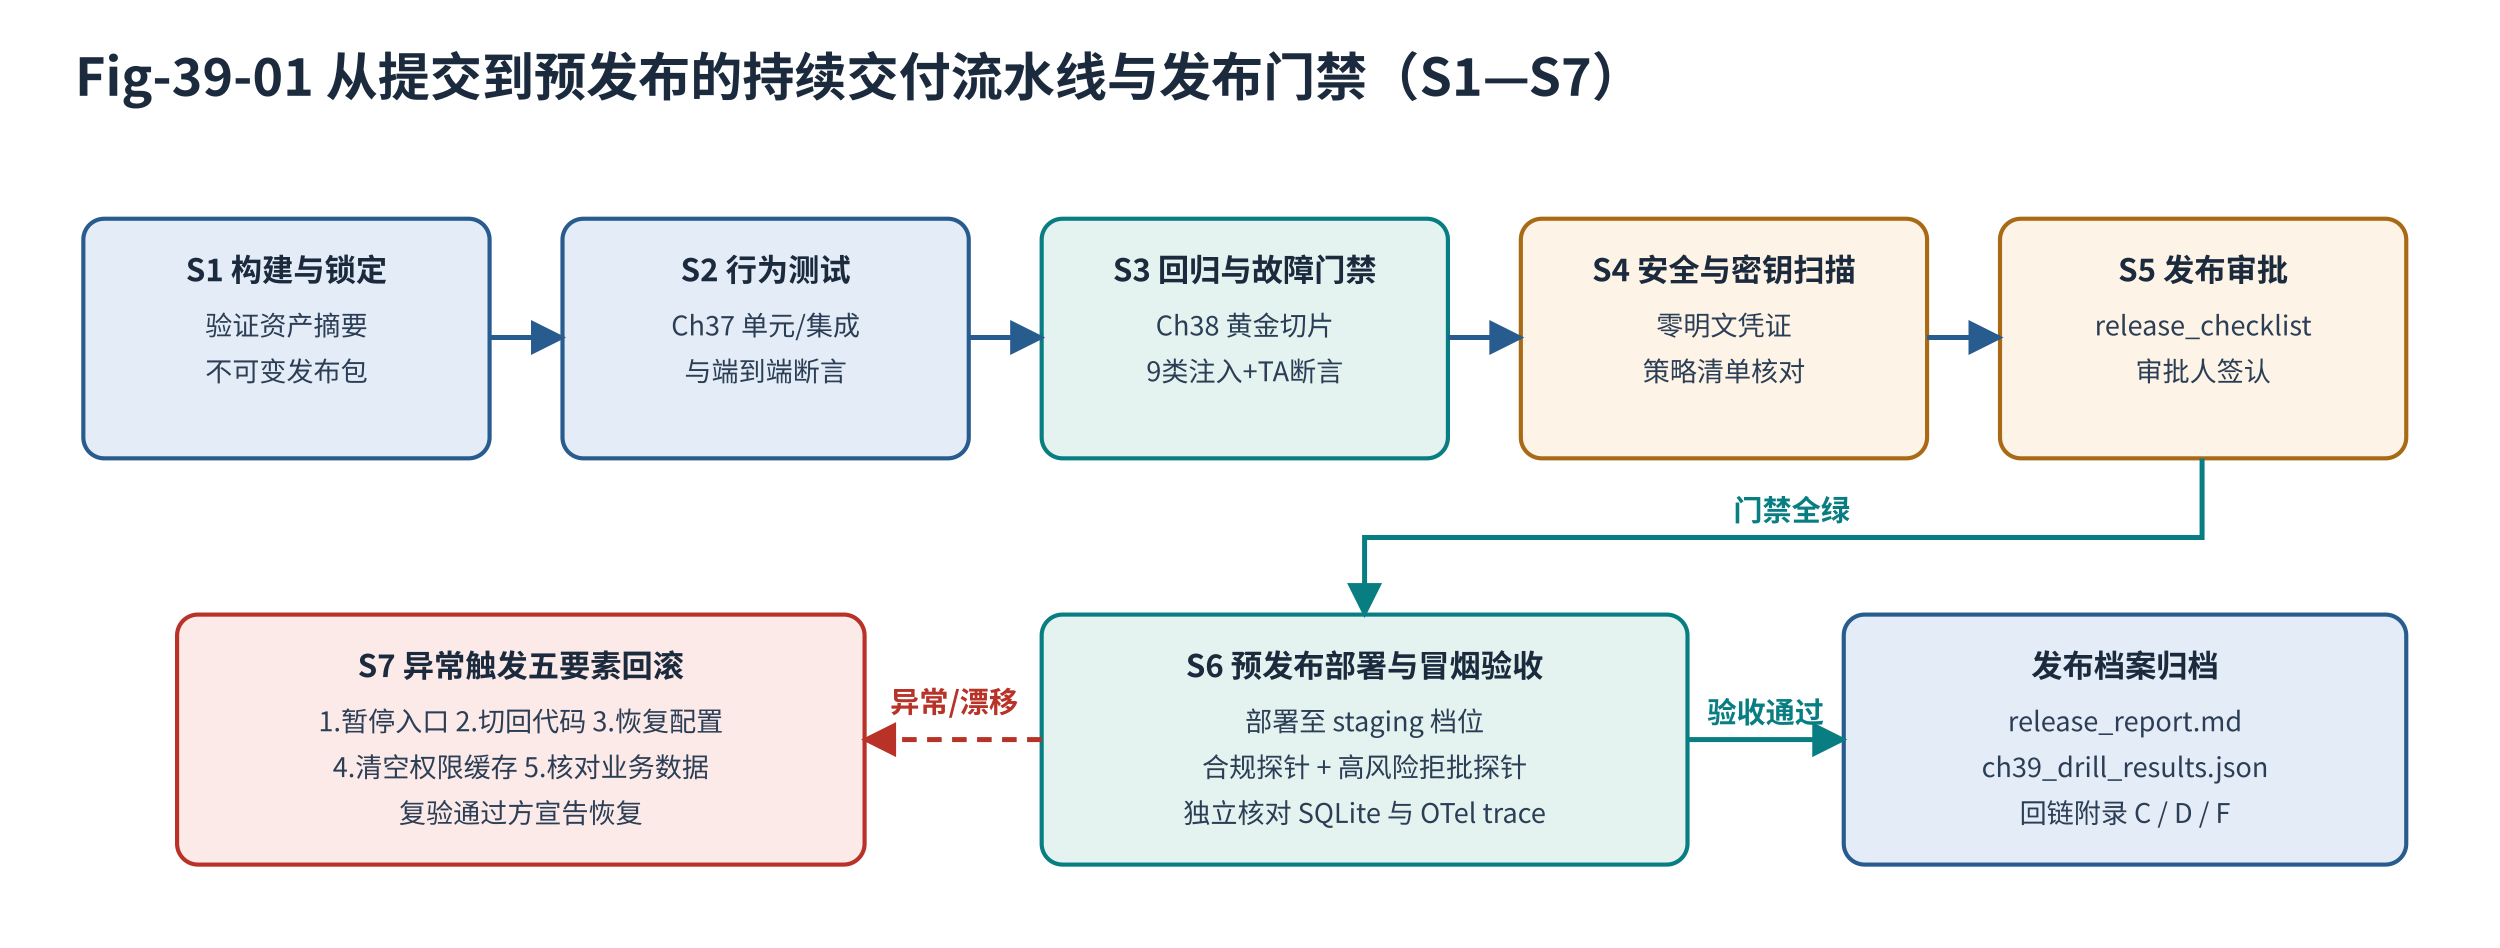
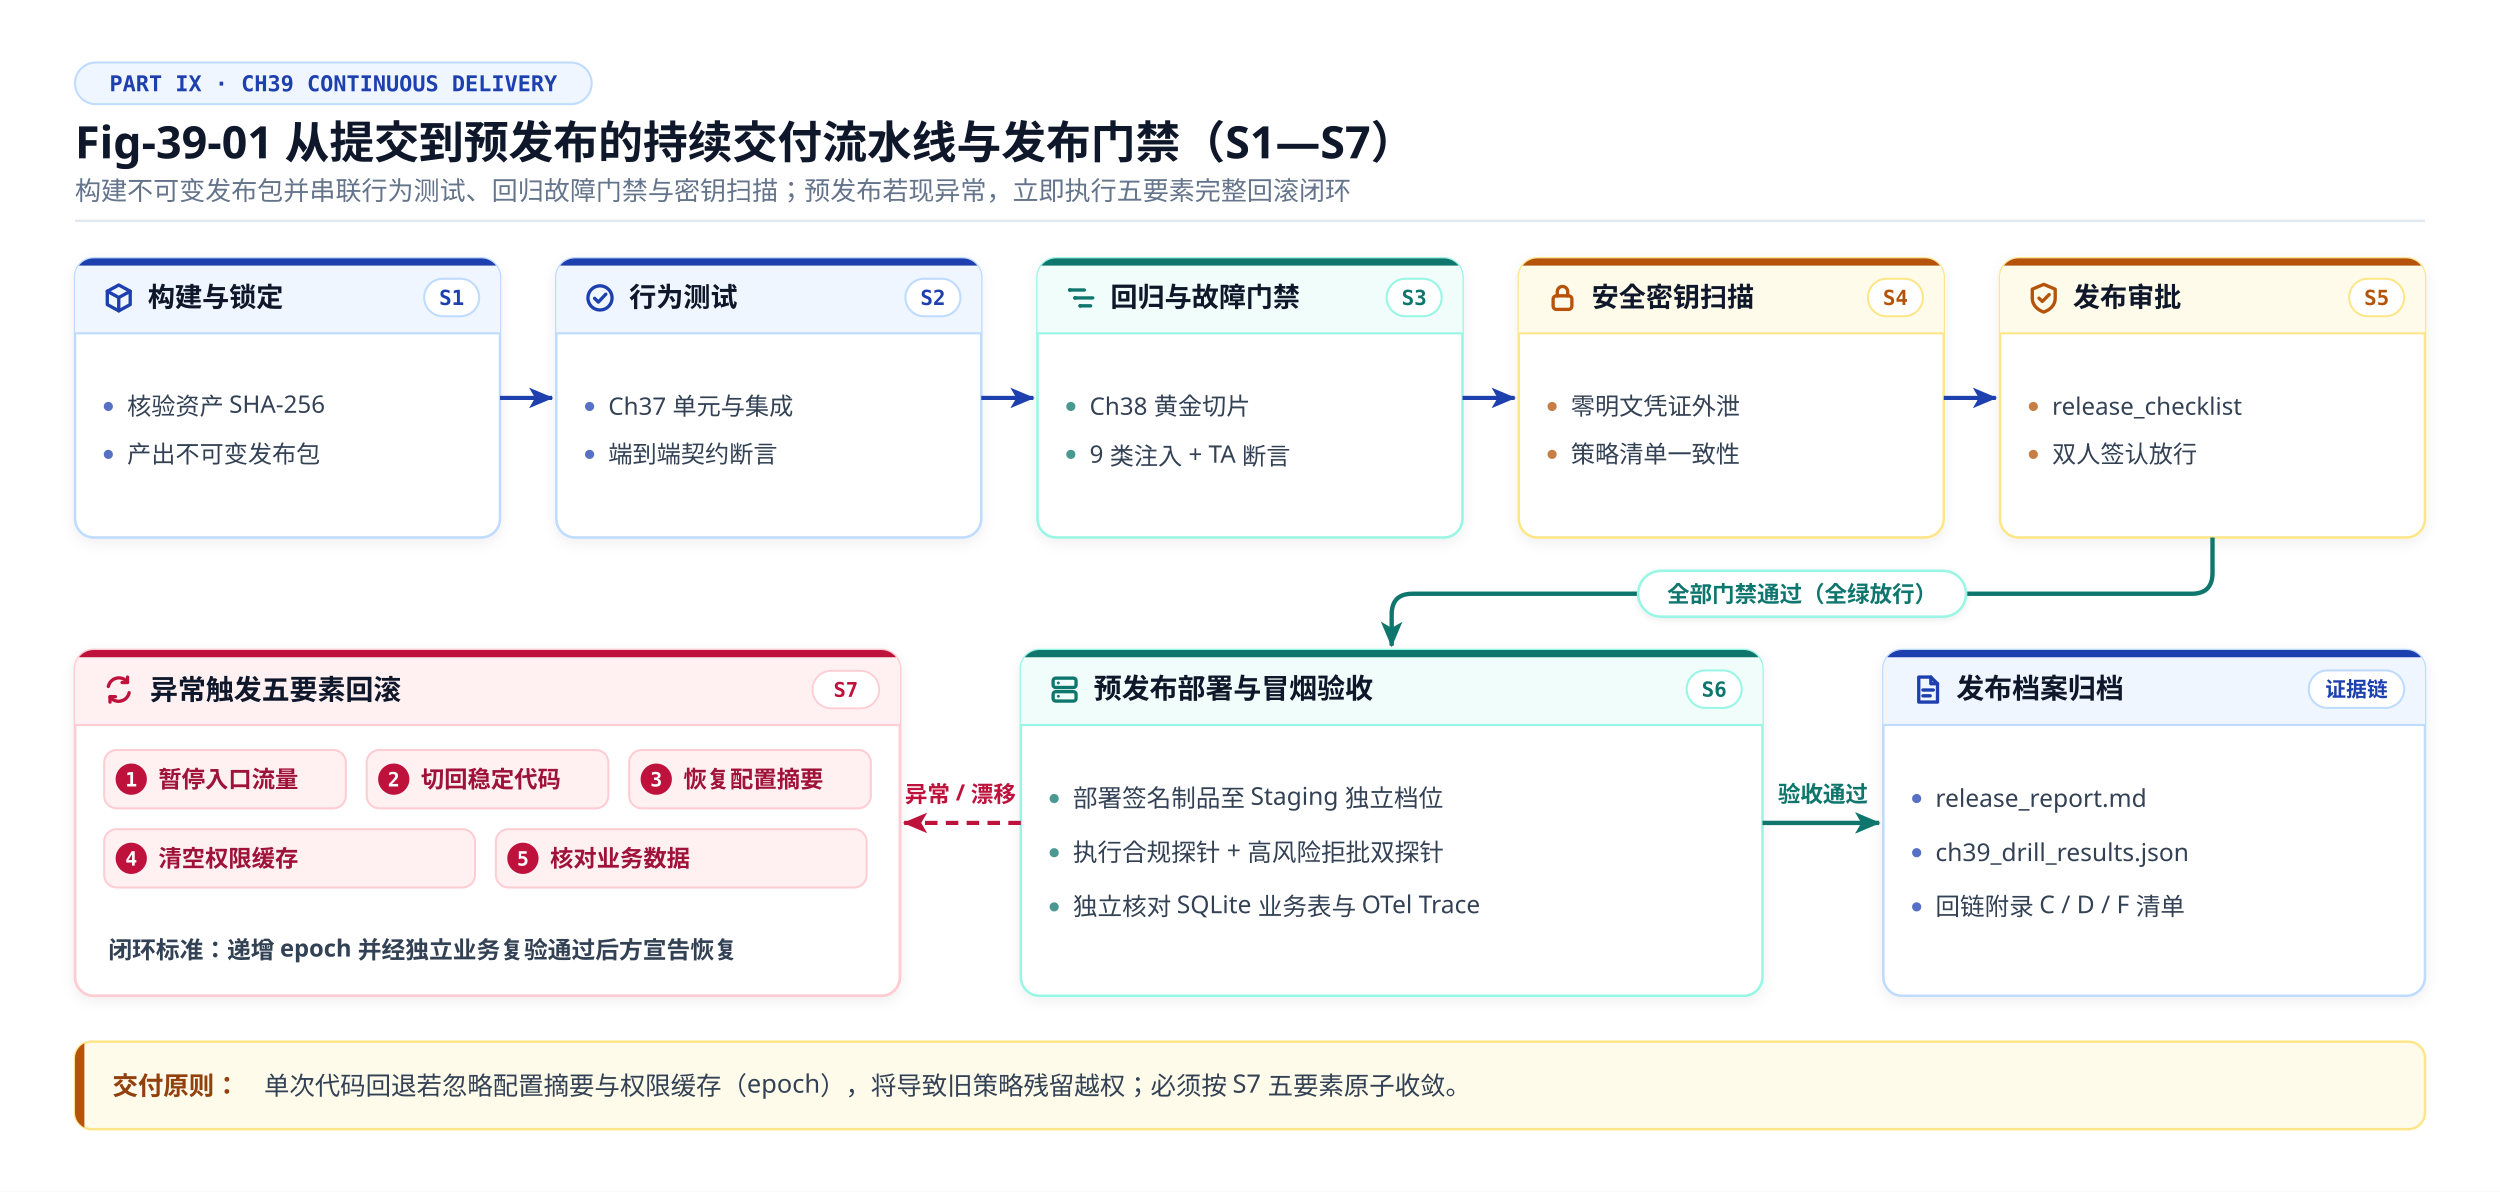
- <svg xmlns="http://www.w3.org/2000/svg" width="1200" height="455" viewBox="0 0 1200 455" role="img" aria-labelledby="title desc">
+ <svg xmlns="http://www.w3.org/2000/svg" width="1200" height="572" viewBox="0 0 1200 572" role="img" aria-labelledby="title desc">
  <defs>
-     <marker id="blue" viewBox="0 0 10 10" refX="9" refY="5" markerWidth="7" markerHeight="7" orient="auto">
-       <path d="M0 0 10 5 0 10Z" fill="#285b8e" />
-     </marker>
-     <marker id="teal" viewBox="0 0 10 10" refX="9" refY="5" markerWidth="7" markerHeight="7" orient="auto">
-       <path d="M0 0 10 5 0 10Z" fill="#087e82" />
-     </marker>
-     <marker id="amber" viewBox="0 0 10 10" refX="9" refY="5" markerWidth="7" markerHeight="7" orient="auto">
-       <path d="M0 0 10 5 0 10Z" fill="#a96a16" />
-     </marker>
-     <marker id="red" viewBox="0 0 10 10" refX="9" refY="5" markerWidth="7" markerHeight="7" orient="auto">
-       <path d="M0 0 10 5 0 10Z" fill="#b83227" />
-     </marker>
-     <marker id="gray" viewBox="0 0 10 10" refX="9" refY="5" markerWidth="7" markerHeight="7" orient="auto">
-       <path d="M0 0 10 5 0 10Z" fill="#5c6c80" />
+     <filter id="card-shadow" x="-6%" y="-6%" width="112%" height="118%">
+       <feDropShadow dx="0" dy="2" stdDeviation="3" flood-color="#0F172A" flood-opacity="0.065" />
+     </filter>
+     <filter id="pill-shadow" x="-10%" y="-20%" width="120%" height="140%">
+       <feDropShadow dx="0" dy="1" stdDeviation="1.5" flood-color="#0F172A" flood-opacity="0.08" />
+     </filter>
+     <marker id="arr-navy" viewBox="0 0 10 10" refX="8.5" refY="5" markerWidth="6.5" markerHeight="6.5" orient="auto-start-reverse">
+       <path d="M 0 1.2 L 9 5 L 0 8.8 L 2.2 5 Z" fill="#1E40AF" />
+     </marker>
+     <marker id="arr-teal" viewBox="0 0 10 10" refX="8.5" refY="5" markerWidth="6.5" markerHeight="6.5" orient="auto-start-reverse">
+       <path d="M 0 1.2 L 9 5 L 0 8.8 L 2.2 5 Z" fill="#0F766E" />
+     </marker>
+     <marker id="arr-amber" viewBox="0 0 10 10" refX="8.5" refY="5" markerWidth="6.5" markerHeight="6.5" orient="auto-start-reverse">
+       <path d="M 0 1.2 L 9 5 L 0 8.8 L 2.2 5 Z" fill="#B45309" />
+     </marker>
+     <marker id="arr-crimson" viewBox="0 0 10 10" refX="8.5" refY="5" markerWidth="6.5" markerHeight="6.5" orient="auto-start-reverse">
+       <path d="M 0 1.2 L 9 5 L 0 8.8 L 2.2 5 Z" fill="#BE123C" />
+     </marker>
+     <marker id="arr-slate" viewBox="0 0 10 10" refX="8.5" refY="5" markerWidth="6.5" markerHeight="6.5" orient="auto-start-reverse">
+       <path d="M 0 1.2 L 9 5 L 0 8.8 L 2.2 5 Z" fill="#475569" />
    </marker>
  </defs>
-   <rect width="1200" height="455" fill="#ffffff" />
-   <g font-family="Microsoft YaHei, Noto Sans CJK SC, SimHei, sans-serif" fill="#203047">
-     <text x="36" y="46" font-size="25" font-weight="700" fill="#1b2a3d">Fig-39-01 从提交到预发布的持续交付流水线与发布门禁（S1—S7）</text>
-     <rect x="40" y="105" width="195" height="115" rx="10" fill="#e4edf7" stroke="#285b8e" stroke-width="2" />
-     <text x="137.5" y="135" text-anchor="middle" font-size="15" font-weight="700" fill="#1b2a3d">S1 构建与锁定</text>
-     <text x="137.5" y="161" text-anchor="middle" font-size="13" fill="#2c3e55">验证资产摘要</text>
-     <text x="137.5" y="183" text-anchor="middle" font-size="13" fill="#2c3e55">不可变发布包</text>
-     <rect x="270" y="105" width="195" height="115" rx="10" fill="#e4edf7" stroke="#285b8e" stroke-width="2" />
-     <text x="367.5" y="135" text-anchor="middle" font-size="15" font-weight="700" fill="#1b2a3d">S2 行为测试</text>
-     <text x="367.5" y="161" text-anchor="middle" font-size="13" fill="#2c3e55">Ch37 单元/集成</text>
-     <text x="367.5" y="183" text-anchor="middle" font-size="13" fill="#2c3e55">与端到端断言</text>
-     <rect x="500" y="105" width="195" height="115" rx="10" fill="#e4f3f0" stroke="#087e82" stroke-width="2" />
-     <text x="597.5" y="135" text-anchor="middle" font-size="15" font-weight="700" fill="#1b2a3d">S3 回归与故障门禁</text>
-     <text x="597.5" y="161" text-anchor="middle" font-size="13" fill="#2c3e55">Ch38 黄金切片</text>
-     <text x="597.5" y="183" text-anchor="middle" font-size="13" fill="#2c3e55">9类注入+TA断言</text>
-     <rect x="730" y="105" width="195" height="115" rx="10" fill="#fdf4e7" stroke="#a96a16" stroke-width="2" />
-     <text x="827.5" y="135" text-anchor="middle" font-size="15" font-weight="700" fill="#1b2a3d">S4 安全与密钥扫描</text>
-     <text x="827.5" y="161" text-anchor="middle" font-size="13" fill="#2c3e55">零明文凭证</text>
-     <text x="827.5" y="183" text-anchor="middle" font-size="13" fill="#2c3e55">策略清单核对</text>
-     <rect x="960" y="105" width="195" height="115" rx="10" fill="#fdf4e7" stroke="#a96a16" stroke-width="2" />
-     <text x="1057.5" y="135" text-anchor="middle" font-size="15" font-weight="700" fill="#1b2a3d">S5 发布审批</text>
-     <text x="1057.5" y="161" text-anchor="middle" font-size="13" fill="#2c3e55">release_checklist</text>
-     <text x="1057.5" y="183" text-anchor="middle" font-size="13" fill="#2c3e55">审批人签认</text>
-     <line x1="235" y1="162" x2="270" y2="162" stroke="#285b8e" stroke-width="2.4" marker-end="url(#blue)" />
-     <line x1="465" y1="162" x2="500" y2="162" stroke="#285b8e" stroke-width="2.4" marker-end="url(#blue)" />
-     <line x1="695" y1="162" x2="730" y2="162" stroke="#285b8e" stroke-width="2.4" marker-end="url(#blue)" />
-     <line x1="925" y1="162" x2="960" y2="162" stroke="#285b8e" stroke-width="2.4" marker-end="url(#blue)" />
-     <rect x="500" y="295" width="310" height="120" rx="10" fill="#e4f3f0" stroke="#087e82" stroke-width="2" />
-     <text x="655.0" y="325" text-anchor="middle" font-size="15" font-weight="700" fill="#1b2a3d">S6 预发布部署与冒烟验收</text>
-     <text x="655.0" y="351" text-anchor="middle" font-size="13" fill="#2c3e55">部署至 staging 档位</text>
-     <text x="655.0" y="373" text-anchor="middle" font-size="13" fill="#2c3e55">合规探针 + 高风险拒批探针</text>
-     <text x="655.0" y="395" text-anchor="middle" font-size="13" fill="#2c3e55">独立核对 SQLite 与 OTel trace</text>
-     <rect x="85" y="295" width="330" height="120" rx="10" fill="#fbeae8" stroke="#b83227" stroke-width="2" />
-     <text x="250.0" y="325" text-anchor="middle" font-size="15" font-weight="700" fill="#1b2a3d">S7 异常触发五要素回滚</text>
-     <text x="250.0" y="351" text-anchor="middle" font-size="13" fill="#2c3e55">1.暂停入口 2.切回代码 3.恢复配置</text>
-     <text x="250.0" y="373" text-anchor="middle" font-size="13" fill="#2c3e55">4.清空权限缓存 5.核对业务数据</text>
-     <text x="250.0" y="395" text-anchor="middle" font-size="13" fill="#2c3e55">复验通过方宣告恢复</text>
-     <rect x="885" y="295" width="270" height="120" rx="10" fill="#e4edf7" stroke="#285b8e" stroke-width="2" />
-     <text x="1020.0" y="325" text-anchor="middle" font-size="15" font-weight="700" fill="#1b2a3d">发布档案归档</text>
-     <text x="1020.0" y="351" text-anchor="middle" font-size="13" fill="#2c3e55">release_report.md</text>
-     <text x="1020.0" y="373" text-anchor="middle" font-size="13" fill="#2c3e55">ch39_drill_results.json</text>
-     <text x="1020.0" y="395" text-anchor="middle" font-size="13" fill="#2c3e55">回链附录 C / D / F</text>
-     <path d="M 1057 220 L 1057 258 L 655 258 L 655 295" fill="none" stroke="#087e82" stroke-width="2.4" marker-end="url(#teal)" />
-     <text x="860" y="250" text-anchor="middle" font-size="14" font-weight="600" fill="#087e82">门禁全绿</text>
-     <line x1="500" y1="355" x2="415" y2="355" stroke="#b83227" stroke-width="2.4" marker-end="url(#red)" stroke-dasharray="7 5" />
-     <text x="458" y="342" text-anchor="middle" font-size="14" font-weight="600" fill="#b83227">异常/漂移</text>
-     <line x1="810" y1="355" x2="885" y2="355" stroke="#087e82" stroke-width="2.4" marker-end="url(#teal)" />
-     <text x="847.5" y="347.0" text-anchor="middle" font-size="14" font-weight="600" fill="#087e82">验收通过</text>
+   <g font-family="'Noto Sans SC', 'Microsoft YaHei UI', 'Microsoft YaHei', sans-serif">
+     <rect width="1200" height="572" fill="#FFFFFF" />
+     <rect x="36" y="30" width="248.0" height="20" rx="10" fill="#EFF6FF" stroke="#BFDBFE" stroke-width="1" />
+     <text x="160.0" y="43.8" text-anchor="middle" font-family="'Consolas', 'DejaVu Sans Mono', monospace" font-size="10.5" font-weight="700" fill="#1E40AF">PART IX · CH39 CONTINUOUS DELIVERY</text>
+     <text x="36" y="76" font-size="21.5" font-weight="700" fill="#0F172A">Fig-39-01 从提交到预发布的持续交付流水线与发布门禁（S1—S7）</text>
+     <text x="36" y="96" font-size="12.5" fill="#64748B">构建不可变发布包并串联行为测试、回归故障门禁与密钥扫描；预发布若现异常，立即执行五要素完整回滚闭环</text>
+     <line x1="36" y1="106" x2="1164" y2="106" stroke="#E2E8F0" stroke-width="1.2" />
+     <g data-card-group="s1">
+       <clipPath id="clip-s1">
+         <rect x="36.0" y="124.0" width="204.0" height="134.0" rx="9" />
+       </clipPath>
+       <rect data-card="s1" x="36.0" y="124.0" width="204.0" height="134.0" rx="9" fill="#FFFFFF" stroke="#BFDBFE" stroke-width="1.25" filter="url(#card-shadow)" />
+       <g clip-path="url(#clip-s1)">
+         <rect x="36.0" y="124.0" width="204.0" height="36.0" fill="#EFF6FF" />
+         <rect x="36.0" y="124.0" width="204.0" height="3.5" fill="#1E40AF" />
+         <line x1="36.0" y1="160.0" x2="240.0" y2="160.0" stroke="#BFDBFE" stroke-width="1" />
+       </g>
+       <g transform="translate(49.0,135.0)">
+         <path d="M8 1.8 L13.5 4.8 V11.2 L8 14.2 L2.5 11.2 V4.8 Z" stroke="#1E40AF" stroke-width="1.6" stroke-linecap="round" stroke-linejoin="round" fill="none" />
+         <path d="M2.5 4.8 L8 7.8 L13.5 4.8 M8 7.8 V14.2" stroke="#1E40AF" stroke-width="1.6" stroke-linecap="round" stroke-linejoin="round" fill="none" />
+       </g>
+       <text data-in="s1" x="71.0" y="147.2" font-size="13.0" font-weight="700" fill="#0F172A">构建与锁定</text>
+       <rect x="203.6" y="133.8" width="26.4" height="18" rx="9" fill="#FFFFFF" stroke="#BFDBFE" stroke-width="1" />
+       <text data-in="s1" x="216.8" y="146.4" text-anchor="middle" font-family="'Consolas', 'DejaVu Sans Mono', monospace" font-size="10.0" font-weight="700" fill="#1E40AF">S1</text>
+       <circle cx="52.0" cy="195.1" r="2.2" fill="#1E40AF" fill-opacity="0.75" />
+       <text data-in="s1" x="61.0" y="199.1" font-size="11.6" fill="#334155">核验资产 SHA-256</text>
+       <circle cx="52.0" cy="218.1" r="2.2" fill="#1E40AF" fill-opacity="0.75" />
+       <text data-in="s1" x="61.0" y="222.1" font-size="11.6" fill="#334155">产出不可变发布包</text>
+     </g>
+     <line x1="240" y1="191.0" x2="265" y2="191.0" stroke="#1E40AF" stroke-width="2" marker-end="url(#arr-navy)" />
+     <g data-card-group="s2">
+       <clipPath id="clip-s2">
+         <rect x="267.0" y="124.0" width="204.0" height="134.0" rx="9" />
+       </clipPath>
+       <rect data-card="s2" x="267.0" y="124.0" width="204.0" height="134.0" rx="9" fill="#FFFFFF" stroke="#BFDBFE" stroke-width="1.25" filter="url(#card-shadow)" />
+       <g clip-path="url(#clip-s2)">
+         <rect x="267.0" y="124.0" width="204.0" height="36.0" fill="#EFF6FF" />
+         <rect x="267.0" y="124.0" width="204.0" height="3.5" fill="#1E40AF" />
+         <line x1="267.0" y1="160.0" x2="471.0" y2="160.0" stroke="#BFDBFE" stroke-width="1" />
+       </g>
+       <g transform="translate(280.0,135.0)">
+         <circle cx="8" cy="8" r="5.8" stroke="#1E40AF" stroke-width="1.6" stroke-linecap="round" stroke-linejoin="round" fill="none" />
+         <path d="M5.4 8.2 L7.2 10 L10.8 6.2" stroke="#1E40AF" stroke-width="1.6" stroke-linecap="round" stroke-linejoin="round" fill="none" />
+       </g>
+       <text data-in="s2" x="302.0" y="147.2" font-size="13.0" font-weight="700" fill="#0F172A">行为测试</text>
+       <rect x="434.6" y="133.8" width="26.4" height="18" rx="9" fill="#FFFFFF" stroke="#BFDBFE" stroke-width="1" />
+       <text data-in="s2" x="447.8" y="146.4" text-anchor="middle" font-family="'Consolas', 'DejaVu Sans Mono', monospace" font-size="10.0" font-weight="700" fill="#1E40AF">S2</text>
+       <circle cx="283.0" cy="195.1" r="2.2" fill="#1E40AF" fill-opacity="0.75" />
+       <text data-in="s2" x="292.0" y="199.1" font-size="11.6" fill="#334155">Ch37 单元与集成</text>
+       <circle cx="283.0" cy="218.1" r="2.2" fill="#1E40AF" fill-opacity="0.75" />
+       <text data-in="s2" x="292.0" y="222.1" font-size="11.6" fill="#334155">端到端契约断言</text>
+     </g>
+     <line x1="471" y1="191.0" x2="496" y2="191.0" stroke="#1E40AF" stroke-width="2" marker-end="url(#arr-navy)" />
+     <g data-card-group="s3">
+       <clipPath id="clip-s3">
+         <rect x="498.0" y="124.0" width="204.0" height="134.0" rx="9" />
+       </clipPath>
+       <rect data-card="s3" x="498.0" y="124.0" width="204.0" height="134.0" rx="9" fill="#FFFFFF" stroke="#99F6E4" stroke-width="1.25" filter="url(#card-shadow)" />
+       <g clip-path="url(#clip-s3)">
+         <rect x="498.0" y="124.0" width="204.0" height="36.0" fill="#F0FDFA" />
+         <rect x="498.0" y="124.0" width="204.0" height="3.5" fill="#0F766E" />
+         <line x1="498.0" y1="160.0" x2="702.0" y2="160.0" stroke="#99F6E4" stroke-width="1" />
+       </g>
+       <g transform="translate(511.0,135.0)">
+         <path d="M2.5 4.2 H9.5 M5 8 H13.5 M7.5 11.8 H12.5" stroke="#0F766E" stroke-width="1.6" stroke-linecap="round" stroke-linejoin="round" fill="none" />
+         <circle cx="2.5" cy="4.2" r="0.9" fill="#0F766E" />
+         <circle cx="5" cy="8" r="0.9" fill="#0F766E" />
+         <circle cx="7.5" cy="11.8" r="0.9" fill="#0F766E" />
+       </g>
+       <text data-in="s3" x="533.0" y="147.2" font-size="13.0" font-weight="700" fill="#0F172A">回归与故障门禁</text>
+       <rect x="665.6" y="133.8" width="26.4" height="18" rx="9" fill="#FFFFFF" stroke="#99F6E4" stroke-width="1" />
+       <text data-in="s3" x="678.8" y="146.4" text-anchor="middle" font-family="'Consolas', 'DejaVu Sans Mono', monospace" font-size="10.0" font-weight="700" fill="#0F766E">S3</text>
+       <circle cx="514.0" cy="195.1" r="2.2" fill="#0F766E" fill-opacity="0.75" />
+       <text data-in="s3" x="523.0" y="199.1" font-size="11.6" fill="#334155">Ch38 黄金切片</text>
+       <circle cx="514.0" cy="218.1" r="2.2" fill="#0F766E" fill-opacity="0.75" />
+       <text data-in="s3" x="523.0" y="222.1" font-size="11.6" fill="#334155">9 类注入 + TA 断言</text>
+     </g>
+     <line x1="702" y1="191.0" x2="727" y2="191.0" stroke="#1E40AF" stroke-width="2" marker-end="url(#arr-navy)" />
+     <g data-card-group="s4">
+       <clipPath id="clip-s4">
+         <rect x="729.0" y="124.0" width="204.0" height="134.0" rx="9" />
+       </clipPath>
+       <rect data-card="s4" x="729.0" y="124.0" width="204.0" height="134.0" rx="9" fill="#FFFFFF" stroke="#FDE68A" stroke-width="1.25" filter="url(#card-shadow)" />
+       <g clip-path="url(#clip-s4)">
+         <rect x="729.0" y="124.0" width="204.0" height="36.0" fill="#FFFBEB" />
+         <rect x="729.0" y="124.0" width="204.0" height="3.5" fill="#B45309" />
+         <line x1="729.0" y1="160.0" x2="933.0" y2="160.0" stroke="#FDE68A" stroke-width="1" />
+       </g>
+       <g transform="translate(742.0,135.0)">
+         <rect x="3.5" y="7" width="9" height="6.5" rx="1.5" stroke="#B45309" stroke-width="1.6" stroke-linecap="round" stroke-linejoin="round" fill="none" />
+         <path d="M5.5 7 V5 A2.5 2.5 0 0 1 10.5 5 V7" stroke="#B45309" stroke-width="1.6" stroke-linecap="round" stroke-linejoin="round" fill="none" />
+       </g>
+       <text data-in="s4" x="764.0" y="147.2" font-size="13.0" font-weight="700" fill="#0F172A">安全密钥扫描</text>
+       <rect x="896.6" y="133.8" width="26.4" height="18" rx="9" fill="#FFFFFF" stroke="#FDE68A" stroke-width="1" />
+       <text data-in="s4" x="909.8" y="146.4" text-anchor="middle" font-family="'Consolas', 'DejaVu Sans Mono', monospace" font-size="10.0" font-weight="700" fill="#B45309">S4</text>
+       <circle cx="745.0" cy="195.1" r="2.2" fill="#B45309" fill-opacity="0.75" />
+       <text data-in="s4" x="754.0" y="199.1" font-size="11.6" fill="#334155">零明文凭证外泄</text>
+       <circle cx="745.0" cy="218.1" r="2.2" fill="#B45309" fill-opacity="0.75" />
+       <text data-in="s4" x="754.0" y="222.1" font-size="11.6" fill="#334155">策略清单一致性</text>
+     </g>
+     <line x1="933" y1="191.0" x2="958" y2="191.0" stroke="#1E40AF" stroke-width="2" marker-end="url(#arr-navy)" />
+     <g data-card-group="s5">
+       <clipPath id="clip-s5">
+         <rect x="960.0" y="124.0" width="204.0" height="134.0" rx="9" />
+       </clipPath>
+       <rect data-card="s5" x="960.0" y="124.0" width="204.0" height="134.0" rx="9" fill="#FFFFFF" stroke="#FDE68A" stroke-width="1.25" filter="url(#card-shadow)" />
+       <g clip-path="url(#clip-s5)">
+         <rect x="960.0" y="124.0" width="204.0" height="36.0" fill="#FFFBEB" />
+         <rect x="960.0" y="124.0" width="204.0" height="3.5" fill="#B45309" />
+         <line x1="960.0" y1="160.0" x2="1164.0" y2="160.0" stroke="#FDE68A" stroke-width="1" />
+       </g>
+       <g transform="translate(973.0,135.0)">
+         <path d="M8 1.5 L13.5 3.8 V8.2 C13.5 11.4 11.1 13.7 8 14.8 C4.9 13.7 2.5 11.4 2.5 8.2 V3.8 Z" stroke="#B45309" stroke-width="1.6" stroke-linecap="round" stroke-linejoin="round" fill="none" />
+         <path d="M5.7 8.1 L7.3 9.7 L10.6 6.4" stroke="#B45309" stroke-width="1.6" stroke-linecap="round" stroke-linejoin="round" fill="none" />
+       </g>
+       <text data-in="s5" x="995.0" y="147.2" font-size="13.0" font-weight="700" fill="#0F172A">发布审批</text>
+       <rect x="1127.6" y="133.8" width="26.4" height="18" rx="9" fill="#FFFFFF" stroke="#FDE68A" stroke-width="1" />
+       <text data-in="s5" x="1140.8" y="146.4" text-anchor="middle" font-family="'Consolas', 'DejaVu Sans Mono', monospace" font-size="10.0" font-weight="700" fill="#B45309">S5</text>
+       <circle cx="976.0" cy="195.1" r="2.2" fill="#B45309" fill-opacity="0.75" />
+       <text data-in="s5" x="985.0" y="199.1" font-size="11.6" fill="#334155">release_checklist</text>
+       <circle cx="976.0" cy="218.1" r="2.2" fill="#B45309" fill-opacity="0.75" />
+       <text data-in="s5" x="985.0" y="222.1" font-size="11.6" fill="#334155">双人签认放行</text>
+     </g>
+     <path d="M 1062.0 258.0 L 1062.0 275.0 Q 1062.0 285.0 1052.0 285.0 L 678.0 285.0 Q 668.0 285.0 668.0 295.0 L 668.0 310.0" fill="none" stroke="#0F766E" stroke-width="2.1" marker-end="url(#arr-teal)" />
+     <g data-pill="true" filter="url(#pill-shadow)">
+       <rect x="786.3" y="274.0" width="157.4" height="22.0" rx="11" fill="#FFFFFF" stroke="#99F6E4" stroke-width="1.25" />
+       <text x="865.0" y="289.0" text-anchor="middle" font-size="10.8" font-weight="600" fill="#0F766E">全部门禁通过（全绿放行）</text>
+     </g>
+     <g data-card-group="s7">
+       <clipPath id="clip-s7-39">
+         <rect x="36" y="312" width="396" height="166" rx="9" />
+       </clipPath>
+       <rect data-card="s7" x="36" y="312" width="396" height="166" rx="9" fill="#FFFFFF" stroke="#FECDD3" stroke-width="1.4" filter="url(#card-shadow)" />
+       <g clip-path="url(#clip-s7-39)">
+         <rect x="36" y="312" width="396" height="36" fill="#FFF1F2" />
+         <rect x="36" y="312" width="396" height="3.5" fill="#BE123C" />
+         <line x1="36" y1="348" x2="432" y2="348" stroke="#FECDD3" stroke-width="1" />
+       </g>
+       <g transform="translate(49.0,323.0)">
+         <path d="M3 6.5 A5.2 5.2 0 0 1 12.2 4.4 M13 9.5 A5.2 5.2 0 0 1 3.8 11.6" stroke="#BE123C" stroke-width="1.6" stroke-linecap="round" stroke-linejoin="round" fill="none" />
+         <path d="M12.2 2 V4.6 H9.6 M3.8 14 V11.4 H6.4" stroke="#BE123C" stroke-width="1.6" stroke-linecap="round" stroke-linejoin="round" fill="none" />
+       </g>
+       <text data-in="s7" x="72" y="335.8" font-size="13.4" font-weight="700" fill="#0F172A">异常触发五要素回滚</text>
+       <rect x="390" y="322" width="32" height="18" rx="9" fill="#FFFFFF" stroke="#FECDD3" stroke-width="0.9" />
+       <text data-in="s7" x="406" y="334.5" text-anchor="middle" font-family="'Consolas', 'DejaVu Sans Mono', monospace" font-size="9.8" font-weight="700" fill="#BE123C">S7</text>
+       <rect x="50" y="360" width="116" height="28" rx="6" fill="#FFF1F2" stroke="#FECDD3" stroke-width="1" />
+       <circle cx="63" cy="374" r="7.5" fill="#BE123C" />
+       <text data-in="s7" x="63" y="377.5" text-anchor="middle" font-family="'Consolas', 'DejaVu Sans Mono', monospace" font-size="9.5" font-weight="700" fill="#FFFFFF">1</text>
+       <text data-in="s7" x="76" y="378" font-size="11.2" font-weight="600" fill="#9F1239">暂停入口流量</text>
+       <rect x="176" y="360" width="116" height="28" rx="6" fill="#FFF1F2" stroke="#FECDD3" stroke-width="1" />
+       <circle cx="189" cy="374" r="7.5" fill="#BE123C" />
+       <text data-in="s7" x="189" y="377.5" text-anchor="middle" font-family="'Consolas', 'DejaVu Sans Mono', monospace" font-size="9.5" font-weight="700" fill="#FFFFFF">2</text>
+       <text data-in="s7" x="202" y="378" font-size="11.2" font-weight="600" fill="#9F1239">切回稳定代码</text>
+       <rect x="302" y="360" width="116" height="28" rx="6" fill="#FFF1F2" stroke="#FECDD3" stroke-width="1" />
+       <circle cx="315" cy="374" r="7.5" fill="#BE123C" />
+       <text data-in="s7" x="315" y="377.5" text-anchor="middle" font-family="'Consolas', 'DejaVu Sans Mono', monospace" font-size="9.5" font-weight="700" fill="#FFFFFF">3</text>
+       <text data-in="s7" x="328" y="378" font-size="11.2" font-weight="600" fill="#9F1239">恢复配置摘要</text>
+       <rect x="50" y="398" width="178" height="28" rx="6" fill="#FFF1F2" stroke="#FECDD3" stroke-width="1" />
+       <circle cx="63" cy="412" r="7.5" fill="#BE123C" />
+       <text data-in="s7" x="63" y="415.5" text-anchor="middle" font-family="'Consolas', 'DejaVu Sans Mono', monospace" font-size="9.5" font-weight="700" fill="#FFFFFF">4</text>
+       <text data-in="s7" x="76" y="416" font-size="11.2" font-weight="600" fill="#9F1239">清空权限缓存</text>
+       <rect x="238" y="398" width="178" height="28" rx="6" fill="#FFF1F2" stroke="#FECDD3" stroke-width="1" />
+       <circle cx="251" cy="412" r="7.5" fill="#BE123C" />
+       <text data-in="s7" x="251" y="415.5" text-anchor="middle" font-family="'Consolas', 'DejaVu Sans Mono', monospace" font-size="9.5" font-weight="700" fill="#FFFFFF">5</text>
+       <text data-in="s7" x="264" y="416" font-size="11.2" font-weight="600" fill="#9F1239">核对业务数据</text>
+       <text data-in="s7" x="52" y="460" font-size="11.4" font-weight="600" fill="#334155">闭环标准：递增 epoch 并经独立业务复验通过后方宣告恢复</text>
+     </g>
+     <g data-card-group="s6">
+       <clipPath id="clip-s6">
+         <rect x="490.0" y="312.0" width="356.0" height="166.0" rx="9" />
+       </clipPath>
+       <rect data-card="s6" x="490.0" y="312.0" width="356.0" height="166.0" rx="9" fill="#FFFFFF" stroke="#99F6E4" stroke-width="1.25" filter="url(#card-shadow)" />
+       <g clip-path="url(#clip-s6)">
+         <rect x="490.0" y="312.0" width="356.0" height="36.0" fill="#F0FDFA" />
+         <rect x="490.0" y="312.0" width="356.0" height="3.5" fill="#0F766E" />
+         <line x1="490.0" y1="348.0" x2="846.0" y2="348.0" stroke="#99F6E4" stroke-width="1" />
+       </g>
+       <g transform="translate(503.0,323.0)">
+         <rect x="2.5" y="2.5" width="11" height="4.5" rx="1.2" stroke="#0F766E" stroke-width="1.6" stroke-linecap="round" stroke-linejoin="round" fill="none" />
+         <rect x="2.5" y="9" width="11" height="4.5" rx="1.2" stroke="#0F766E" stroke-width="1.6" stroke-linecap="round" stroke-linejoin="round" fill="none" />
+         <circle cx="5" cy="4.8" r="0.7" fill="#0F766E" />
+         <circle cx="5" cy="11.2" r="0.7" fill="#0F766E" />
+       </g>
+       <text data-in="s6" x="525.0" y="335.2" font-size="13.4" font-weight="700" fill="#0F172A">预发布部署与冒烟验收</text>
+       <rect x="809.6" y="321.8" width="26.4" height="18" rx="9" fill="#FFFFFF" stroke="#99F6E4" stroke-width="1" />
+       <text data-in="s6" x="822.8" y="334.4" text-anchor="middle" font-family="'Consolas', 'DejaVu Sans Mono', monospace" font-size="10.0" font-weight="700" fill="#0F766E">S6</text>
+       <circle cx="506.0" cy="383.3" r="2.2" fill="#0F766E" fill-opacity="0.75" />
+       <text data-in="s6" x="515.0" y="387.3" font-size="11.8" fill="#334155">部署签名制品至 Staging 独立档位</text>
+       <circle cx="506.0" cy="409.3" r="2.2" fill="#0F766E" fill-opacity="0.75" />
+       <text data-in="s6" x="515.0" y="413.3" font-size="11.8" fill="#334155">执行合规探针 + 高风险拒批双探针</text>
+       <circle cx="506.0" cy="435.3" r="2.2" fill="#0F766E" fill-opacity="0.75" />
+       <text data-in="s6" x="515.0" y="439.3" font-size="11.8" fill="#334155">独立核对 SQLite 业务表与 OTel Trace</text>
+     </g>
+     <g data-card-group="ar">
+       <clipPath id="clip-ar">
+         <rect x="904.0" y="312.0" width="260.0" height="166.0" rx="9" />
+       </clipPath>
+       <rect data-card="ar" x="904.0" y="312.0" width="260.0" height="166.0" rx="9" fill="#FFFFFF" stroke="#BFDBFE" stroke-width="1.25" filter="url(#card-shadow)" />
+       <g clip-path="url(#clip-ar)">
+         <rect x="904.0" y="312.0" width="260.0" height="36.0" fill="#EFF6FF" />
+         <rect x="904.0" y="312.0" width="260.0" height="3.5" fill="#1E40AF" />
+         <line x1="904.0" y1="348.0" x2="1164.0" y2="348.0" stroke="#BFDBFE" stroke-width="1" />
+       </g>
+       <g transform="translate(917.0,323.0)">
+         <path d="M4 2 H9.8 L13 5.2 V14 H4 Z" stroke="#1E40AF" stroke-width="1.6" stroke-linecap="round" stroke-linejoin="round" fill="none" />
+         <path d="M9.8 2 V5.2 H13 M6 8.2 H11 M6 11 H9.5" stroke="#1E40AF" stroke-width="1.6" stroke-linecap="round" stroke-linejoin="round" fill="none" />
+       </g>
+       <text data-in="ar" x="939.0" y="335.2" font-size="13.4" font-weight="700" fill="#0F172A">发布档案归档</text>
+       <rect x="1108.2" y="321.8" width="45.8" height="18" rx="9" fill="#FFFFFF" stroke="#BFDBFE" stroke-width="1" />
+       <text data-in="ar" x="1131.1" y="334.4" text-anchor="middle" font-family="'Consolas', 'DejaVu Sans Mono', monospace" font-size="10.0" font-weight="700" fill="#1E40AF">证据链</text>
+       <circle cx="920.0" cy="383.3" r="2.2" fill="#1E40AF" fill-opacity="0.75" />
+       <text data-in="ar" x="929.0" y="387.3" font-size="11.8" fill="#334155">release_report.md</text>
+       <circle cx="920.0" cy="409.3" r="2.2" fill="#1E40AF" fill-opacity="0.75" />
+       <text data-in="ar" x="929.0" y="413.3" font-size="11.8" fill="#334155">ch39_drill_results.json</text>
+       <circle cx="920.0" cy="435.3" r="2.2" fill="#1E40AF" fill-opacity="0.75" />
+       <text data-in="ar" x="929.0" y="439.3" font-size="11.8" fill="#334155">回链附录 C / D / F 清单</text>
+     </g>
+     <line x1="490" y1="395.0" x2="434" y2="395.0" stroke="#BE123C" stroke-width="2" stroke-dasharray="6 4" marker-end="url(#arr-crimson)" />
+     <text x="461.0" y="385.0" text-anchor="middle" font-size="10.8" font-weight="700" fill="#BE123C">异常 / 漂移</text>
+     <line x1="846" y1="395.0" x2="902" y2="395.0" stroke="#0F766E" stroke-width="2.1" marker-end="url(#arr-teal)" />
+     <text x="875.0" y="385.0" text-anchor="middle" font-size="10.8" font-weight="700" fill="#0F766E">验收通过</text>
+     <g data-footer="true">
+       <clipPath id="clip-ft-500">
+         <rect x="36" y="500.0" width="1128" height="42.0" rx="8" />
+       </clipPath>
+       <rect x="36" y="500.0" width="1128" height="42.0" rx="8" fill="#FFFBEB" stroke="#FDE68A" stroke-width="1.2" />
+       <g clip-path="url(#clip-ft-500)">
+         <rect x="36" y="500.0" width="4.5" height="42.0" fill="#B45309" />
+       </g>
+       <text x="54" y="525.5" font-size="12.2" font-weight="700" fill="#92400E">交付原则：</text>
+       <text x="126.7" y="525.5" font-size="12.2" fill="#334155">单次代码回退若忽略配置摘要与权限缓存（epoch），将导致旧策略残留越权；必须按 S7 五要素原子收敛。</text>
+     </g>
  </g>
</svg>
